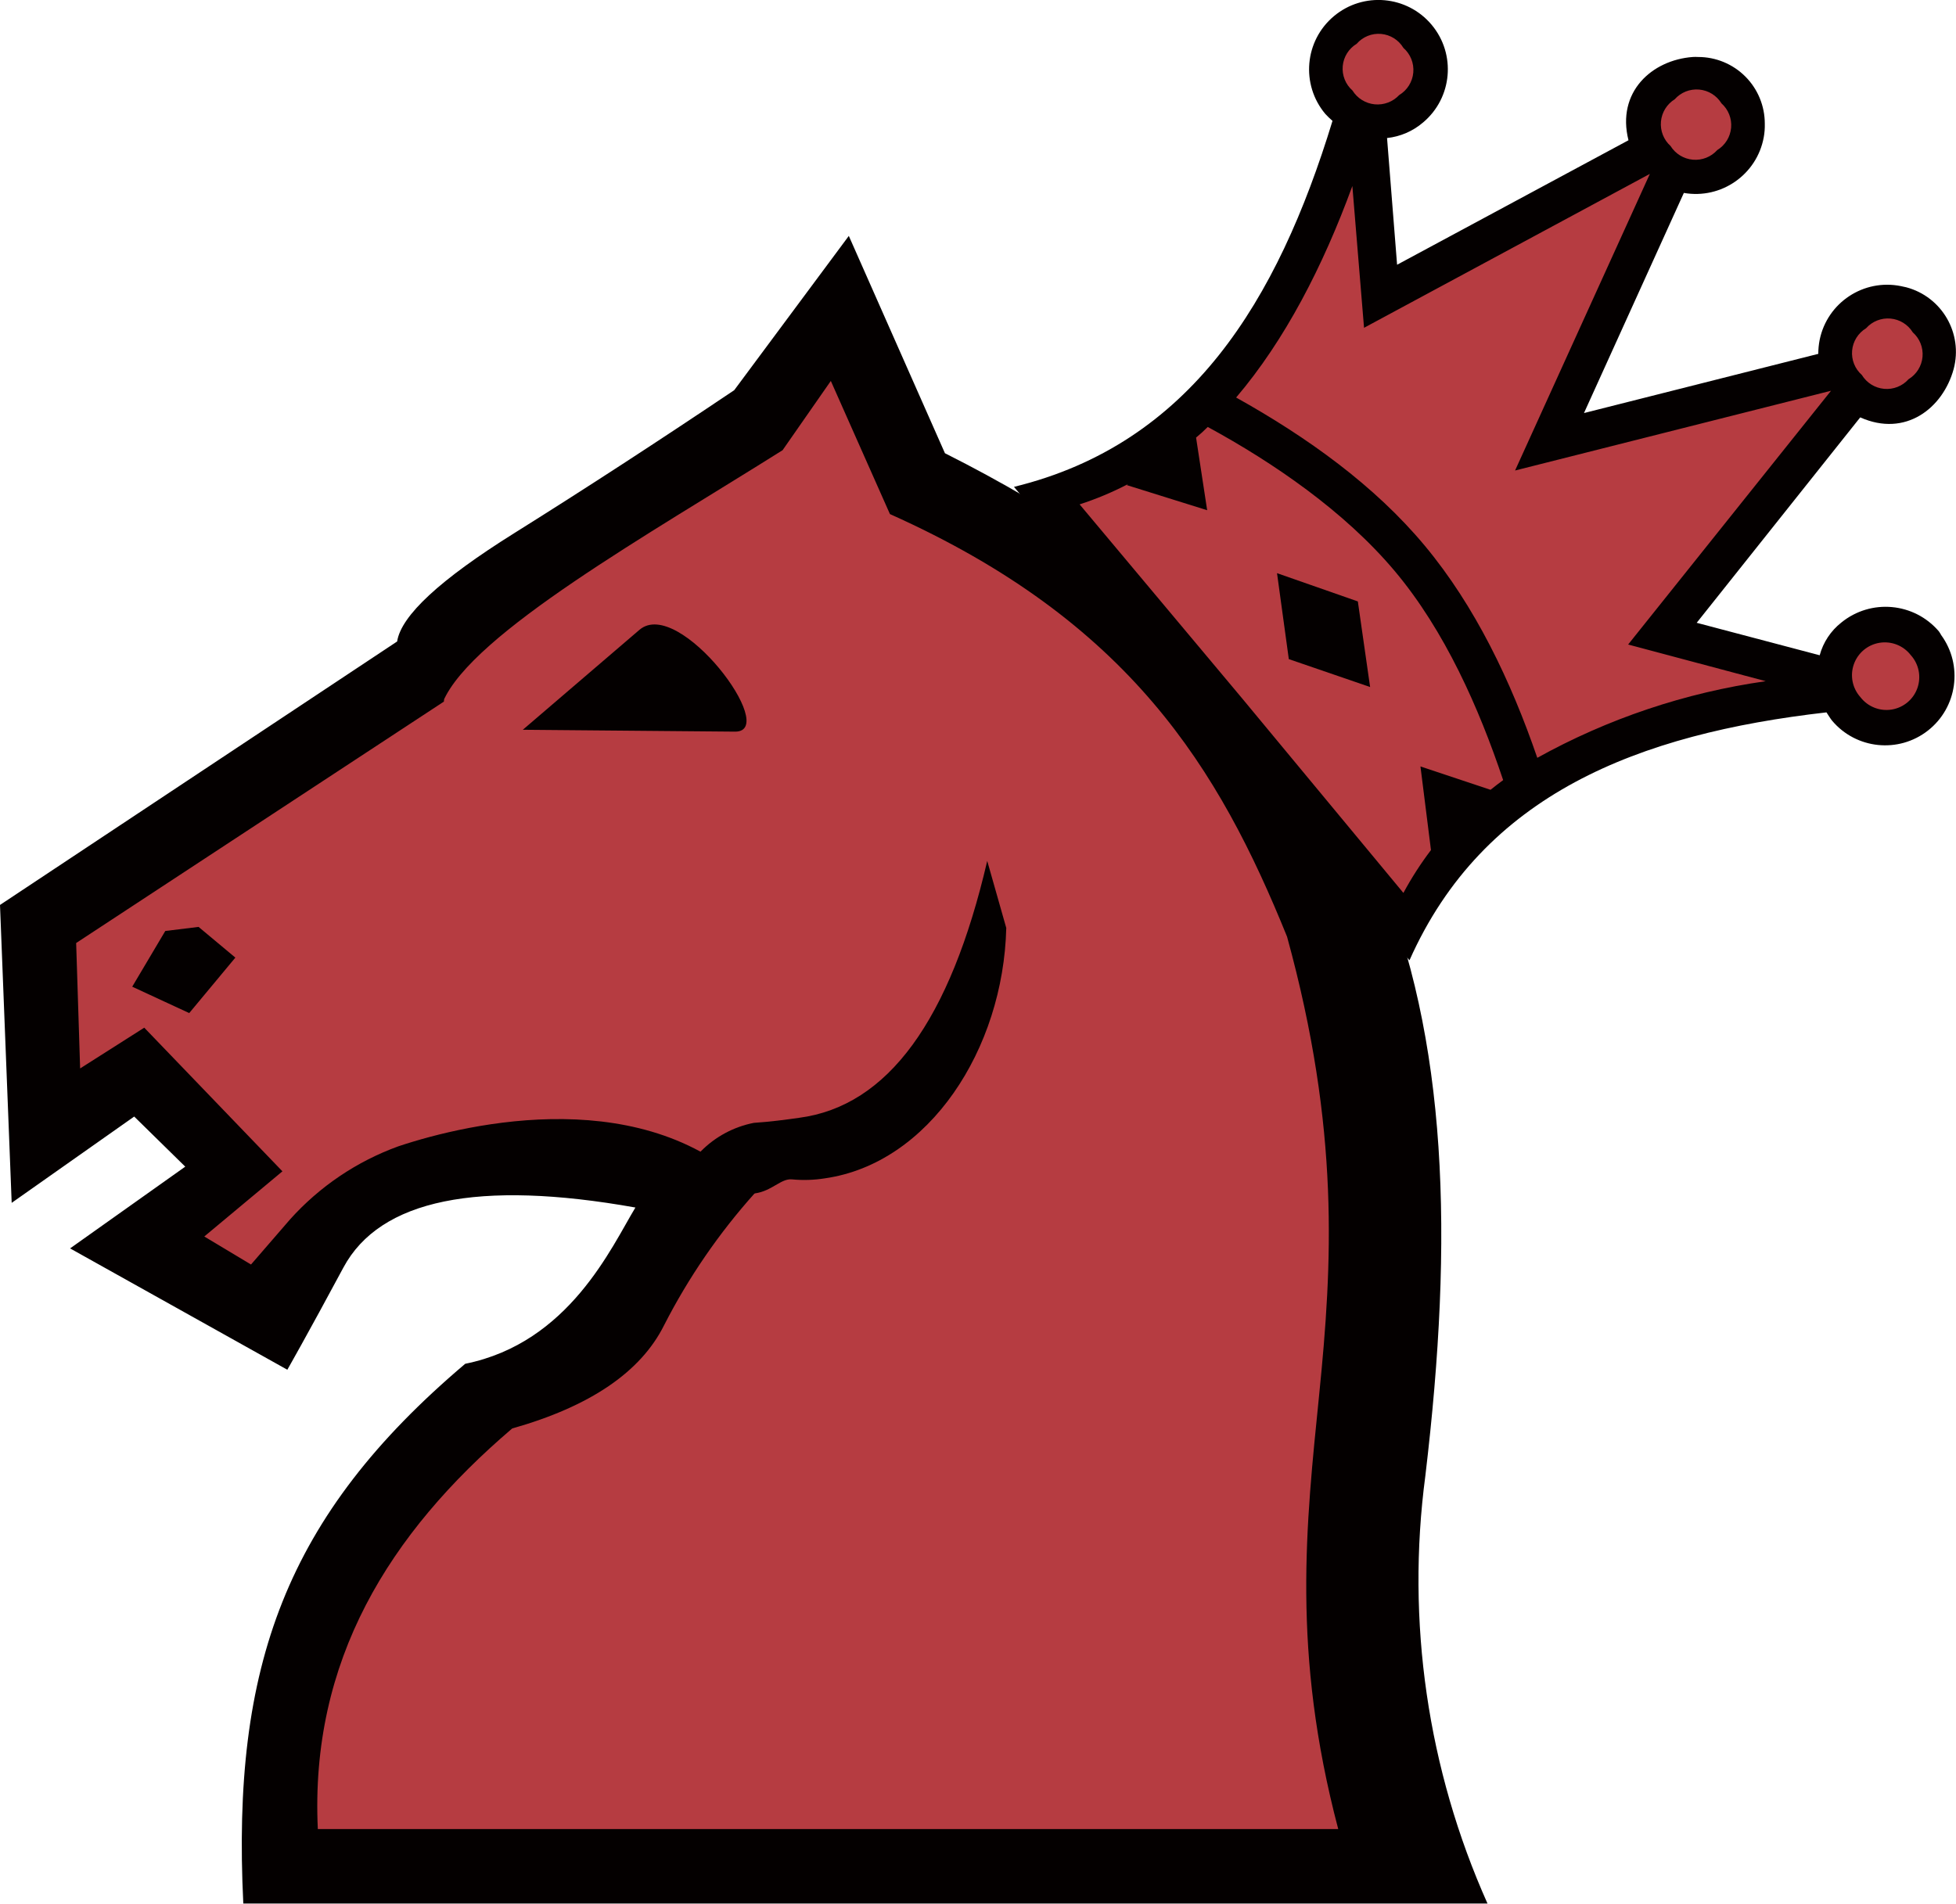
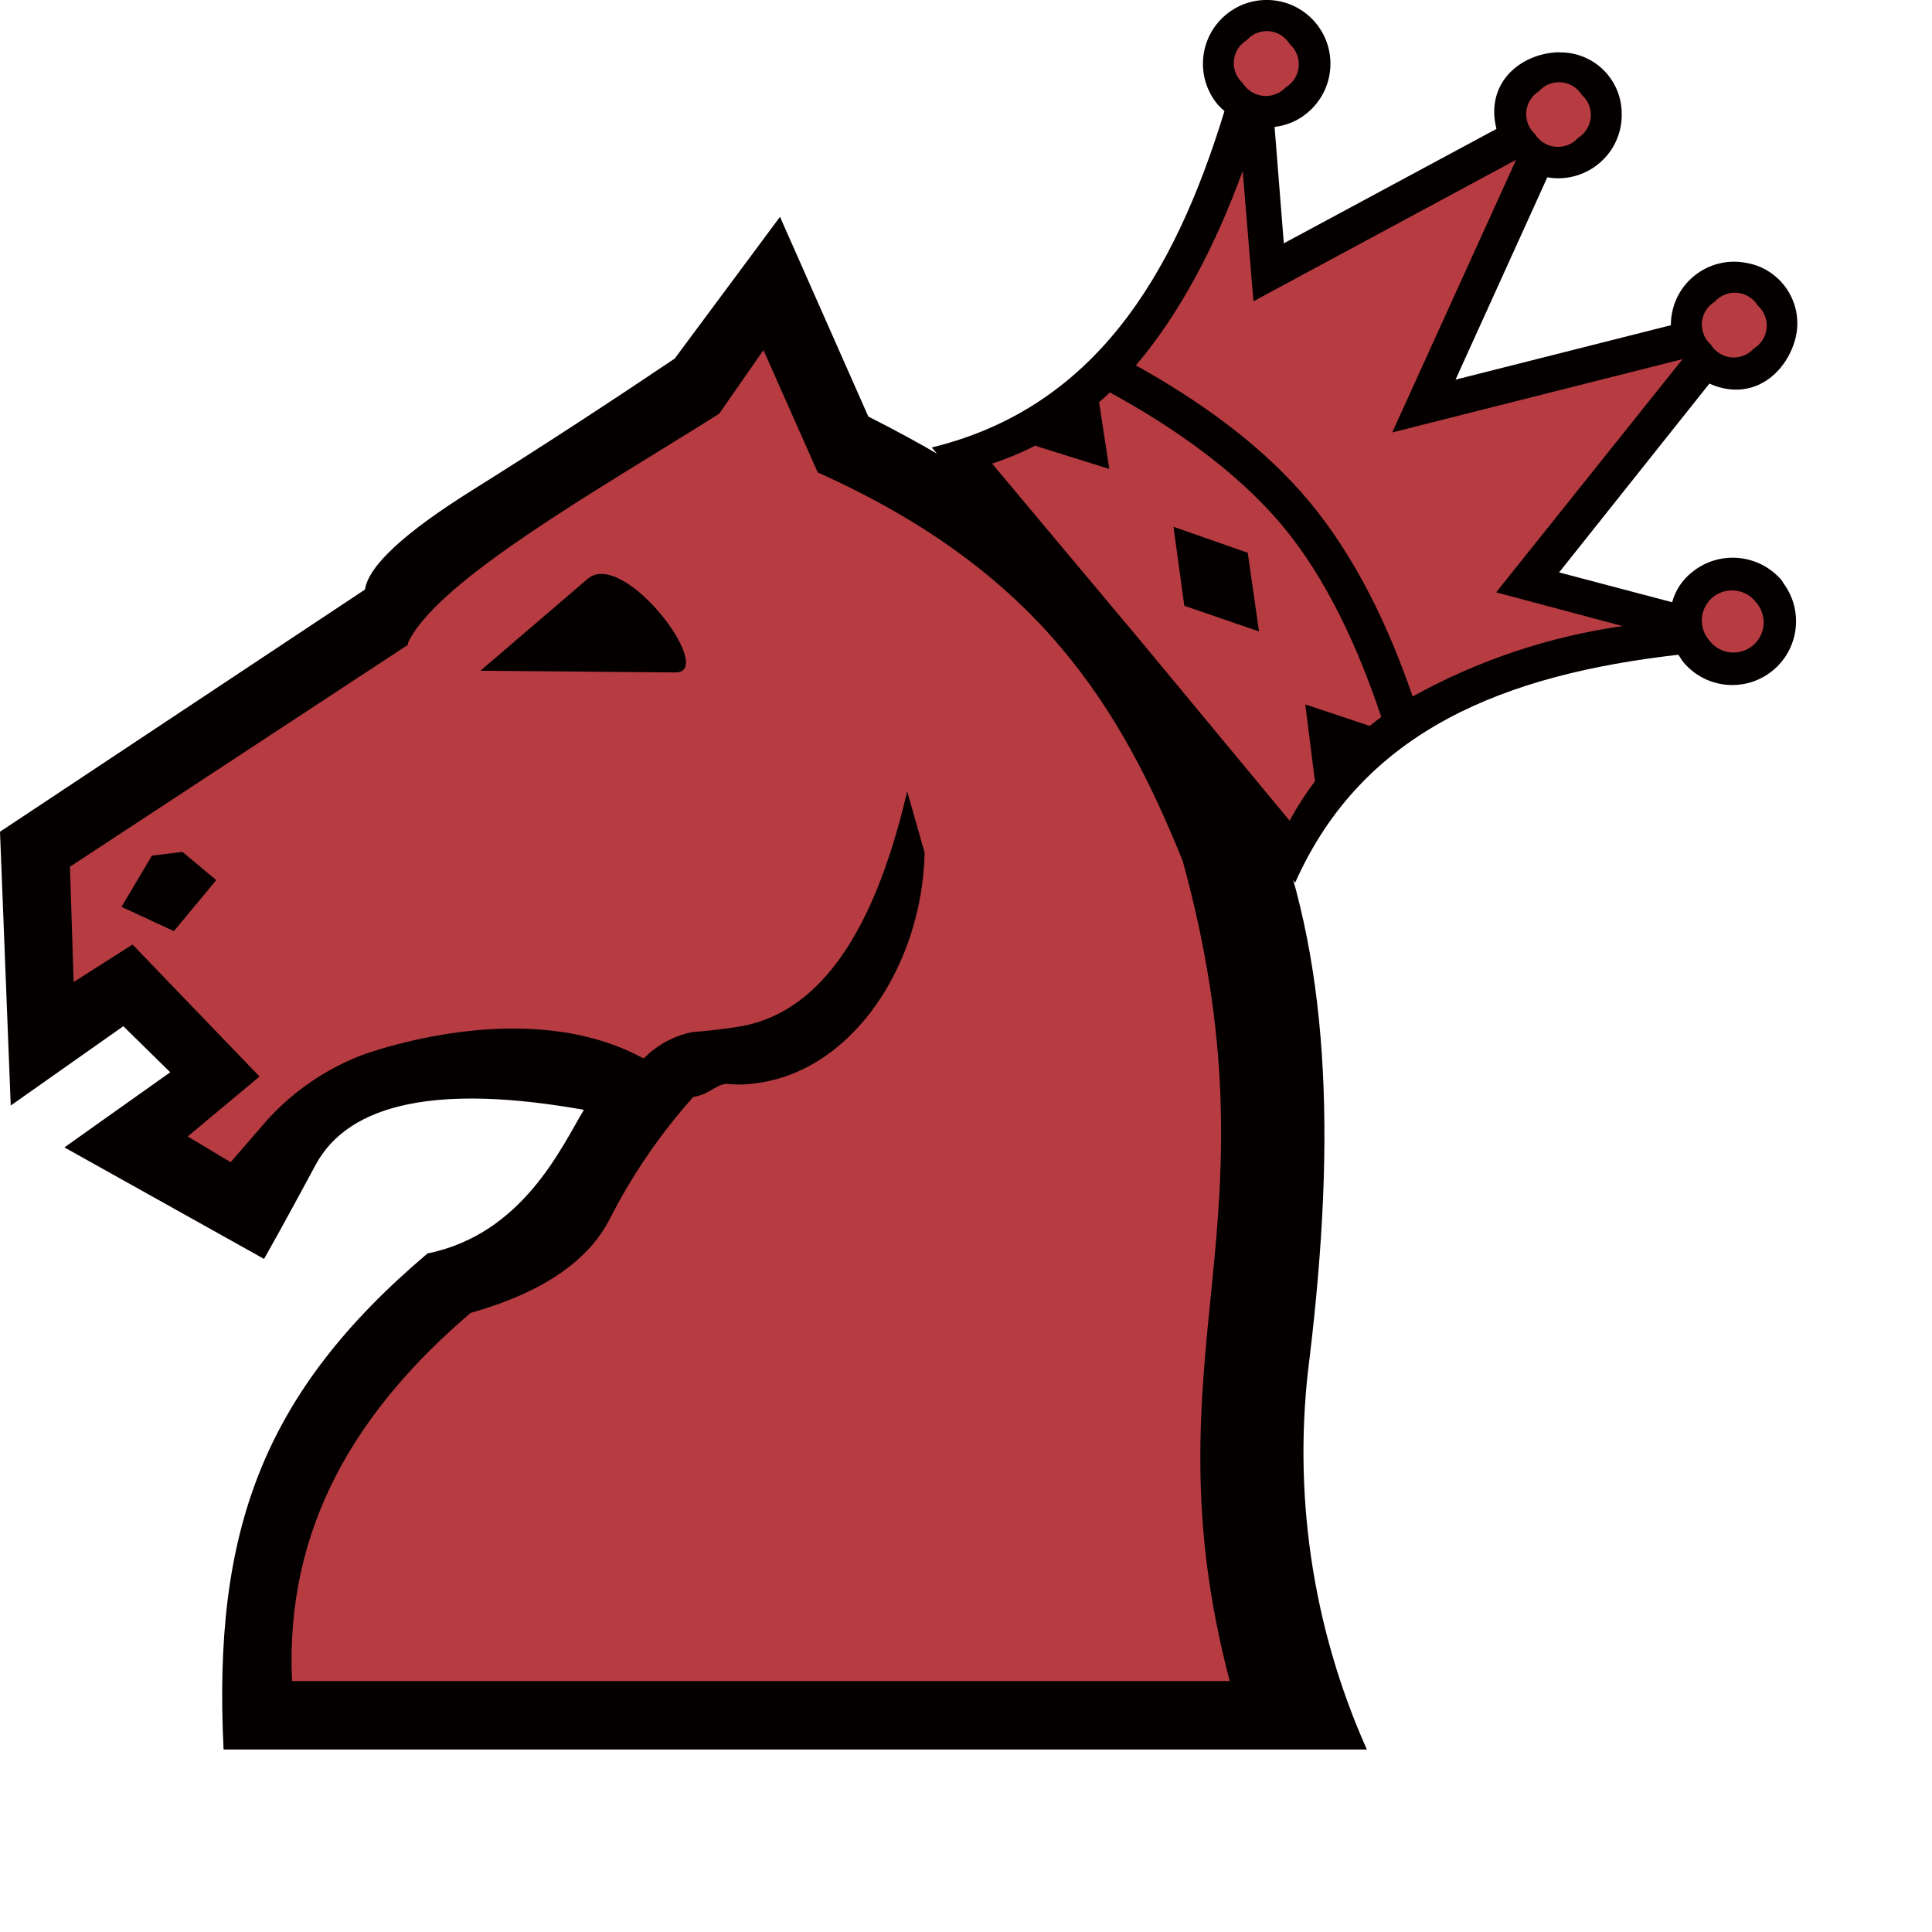
- <svg xmlns="http://www.w3.org/2000/svg" viewBox="0 0 167.46 162.99">
+ <svg xmlns="http://www.w3.org/2000/svg" viewBox="0 0 180 180">
  <defs>
    <style>.cls-1{fill:#b63c41;}.cls-2{fill:#040000;}</style>
  </defs>
-   <g id="图层_2" data-name="图层 2">
-     <g id="图层_1-2" data-name="图层 1">
+   <g id="Layer_2" data-name="Layer 2">
+     <g id="Layer_1-2" data-name="Layer 1">
      <path class="cls-1" d="M25.79,159.22c-.71-15,3.89-28.1,14.88-37.48,7-2,10.2-4.8,12.25-9a44.57,44.57,0,0,1,7-10.75c-9.55-9.91-19.32-2.4-25.75-.25-4.2,1.7-6.65,2.63-8.89,5.31l-3.48,4-6.13-4.71,7-5.8L11.44,90.49,5.72,94.16l-1.45-14L37,58.65c2.59-6.07,18.49-15,30.28-22.42l4.43-6.16,5.27,11.87c21.35,9.56,29.29,22.69,35.37,37.7,4.73,17.23,3.92,29.2,2.86,40.82s-2.5,23,1.69,38.76Z" />
      <path class="cls-2" d="M14.15,79.72,17,79.37,20.15,82,16.2,86.75l-4.88-2.26ZM62.94,62.65l-18.18-.16,10-8.57C58.14,51.08,66.8,62.65,62.94,62.65Zm-25-2.57L34,54.93c.34-2.22,3.69-5.31,10-9.26s12.52-8,18.86-12.26L72.67,20.2,80.9,38.81c39.07,19.68,46,46.68,41.13,87.56A67.9,67.9,0,0,0,127.35,163H20.83c-1-20.32,3.61-33.19,19-46.22,8.91-1.8,12.52-10,14.57-13.38-13.46-2.4-21.87-.69-25,5.14s-4.8,8.75-4.8,8.75L6,106.9l9.86-7-4.37-4.29L1,103,0,77.49,34,54.93s3.38-1.15,4-.38,0,5.53,0,5.53L6.52,80.75l.34,10.74L12.35,88,24.18,100.3l-6.69,5.58,4,2.4,3.34-3.86a23,23,0,0,1,9.27-6.26c6.17-2.06,21.35-5.49,30.53,4a53.26,53.26,0,0,0-7.78,11.33q-3,6-13,8.83c-10.55,9-17.32,19.9-16.64,34.3h87.36c-4-15.17-2.75-26.07-1.63-37.21s1.8-22.65-2.75-39.2c-5.83-14.4-13.46-27-34-36.19l-5.06-11.4L67,38.55c-11.3,7.12-26.59,15.7-29.07,21.53Z" />
      <path class="cls-2" d="M60,98.59c-.91,1,.88,4.11,4.63,3.6,1.46-.2,2.23-1.29,3.17-1.2a11.19,11.19,0,0,0,2.83-.09c8.92-1.28,15.27-11.06,15.52-21.44l-1.63-5.74c-3.17,13.63-8.49,21-16.12,22-1.2.17-2.49.34-3.86.43A8.72,8.72,0,0,0,60,98.59Z" />
      <path class="cls-1" d="M130.71,67.26l-.63-1.84c-2.55-7.4-5.6-13.19-9.34-17.66S111.85,39.24,105,35.42l-1.68-.94L104.59,33c3.75-4.41,7-10.34,9.67-17.63l2.47-6.77,1.39,16.92,26.47-14.26L132.48,38l28.39-7.2L142.13,54.26l16.59,4.44-7.29,1.16a55.15,55.15,0,0,0-19,6.38Z" />
      <path class="cls-1" d="M120.48,79.24,89.71,42.41,92,41.67a27,27,0,0,0,10.38-6.28l.84-.79,1,.54c7.09,3.87,12.61,8.15,16.43,12.72,4.71,5.63,7.81,13.12,9.58,18.42l.36,1.08-.95.69a26.61,26.61,0,0,0-8,9.11Z" />
      <path class="cls-2" d="M166,54.07a6,6,0,0,0-8.36-.76,5.34,5.34,0,0,0-1.85,2.8l-10.53-2.78,14-17.59c3.87,1.73,7.08-.78,8-4.14a5.72,5.72,0,0,0-4.06-7l-.46-.1a5.9,5.9,0,0,0-6.95,4.59,6.13,6.13,0,0,0-.12,1.21l-20.06,5.07,8.55-18.85A5.92,5.92,0,0,0,151,11.76a5.62,5.62,0,0,0,.09-1.16,5.7,5.7,0,0,0-5.71-5.72,3.54,3.54,0,0,0-.46,0c-3.5.26-6.54,3-5.5,7.13L119.61,22.67l-.86-10.85a5.67,5.67,0,0,0,3.08-1.33,5.94,5.94,0,1,0-8.37-.74,7.42,7.42,0,0,0,.62.6C109.36,25.8,101.91,38,86.81,41.69l33.86,40.54C127,68,140.26,62.84,156.37,61c.2.3.34.54.48.71a5.94,5.94,0,0,0,9.34-7.33A3.23,3.23,0,0,0,166,54.07Zm-59.65,5.74L92.43,43.19a27,27,0,0,0,4.15-1.74l-.11.09,6.88,2.15-.95-6.22a12.38,12.38,0,0,0,1-.91c5.64,3.07,11.7,7.22,16,12.33s7.24,11.78,9.29,17.91c-.37.27-.73.55-1.08.83h0l-6-2,.9,7.16h0a28.28,28.28,0,0,0-2.36,3.67Zm25.27,5.1c-2.27-6.61-5.33-13-9.63-18.17s-10.07-9.3-16.16-12.7c4.17-4.9,7.44-11.24,9.95-18.11l1,12.14,24.47-13.18-11.54,25.4,27.05-6.83L139.39,55.19l11.78,3.14A56.76,56.76,0,0,0,131.58,64.91Z" />
      <polygon class="cls-2" points="109.33 49.08 110.34 56.44 117.3 58.83 116.25 51.5 109.33 49.08" />
      <path class="cls-1" d="M163.59,56.1a2.81,2.81,0,1,0-4.31,3.6,2.81,2.81,0,1,0,4.31-3.6Z" />
      <path class="cls-1" d="M163.76,28.46a2.5,2.5,0,0,0-4-.35,2.49,2.49,0,0,0-.36,4,2.5,2.5,0,0,0,4,.36A2.5,2.5,0,0,0,163.76,28.46Z" />
      <path class="cls-1" d="M147.38,8.85a2.5,2.5,0,0,0-4-.35,2.51,2.51,0,0,0-.36,4,2.51,2.51,0,0,0,4,.35A2.5,2.5,0,0,0,147.38,8.85Z" />
      <path class="cls-1" d="M120.15,4.1a2.48,2.48,0,0,0-4-.35,2.49,2.49,0,0,0-.36,4,2.53,2.53,0,0,0,4,.39A2.51,2.51,0,0,0,120.15,4.1Z" />
    </g>
  </g>
</svg>
